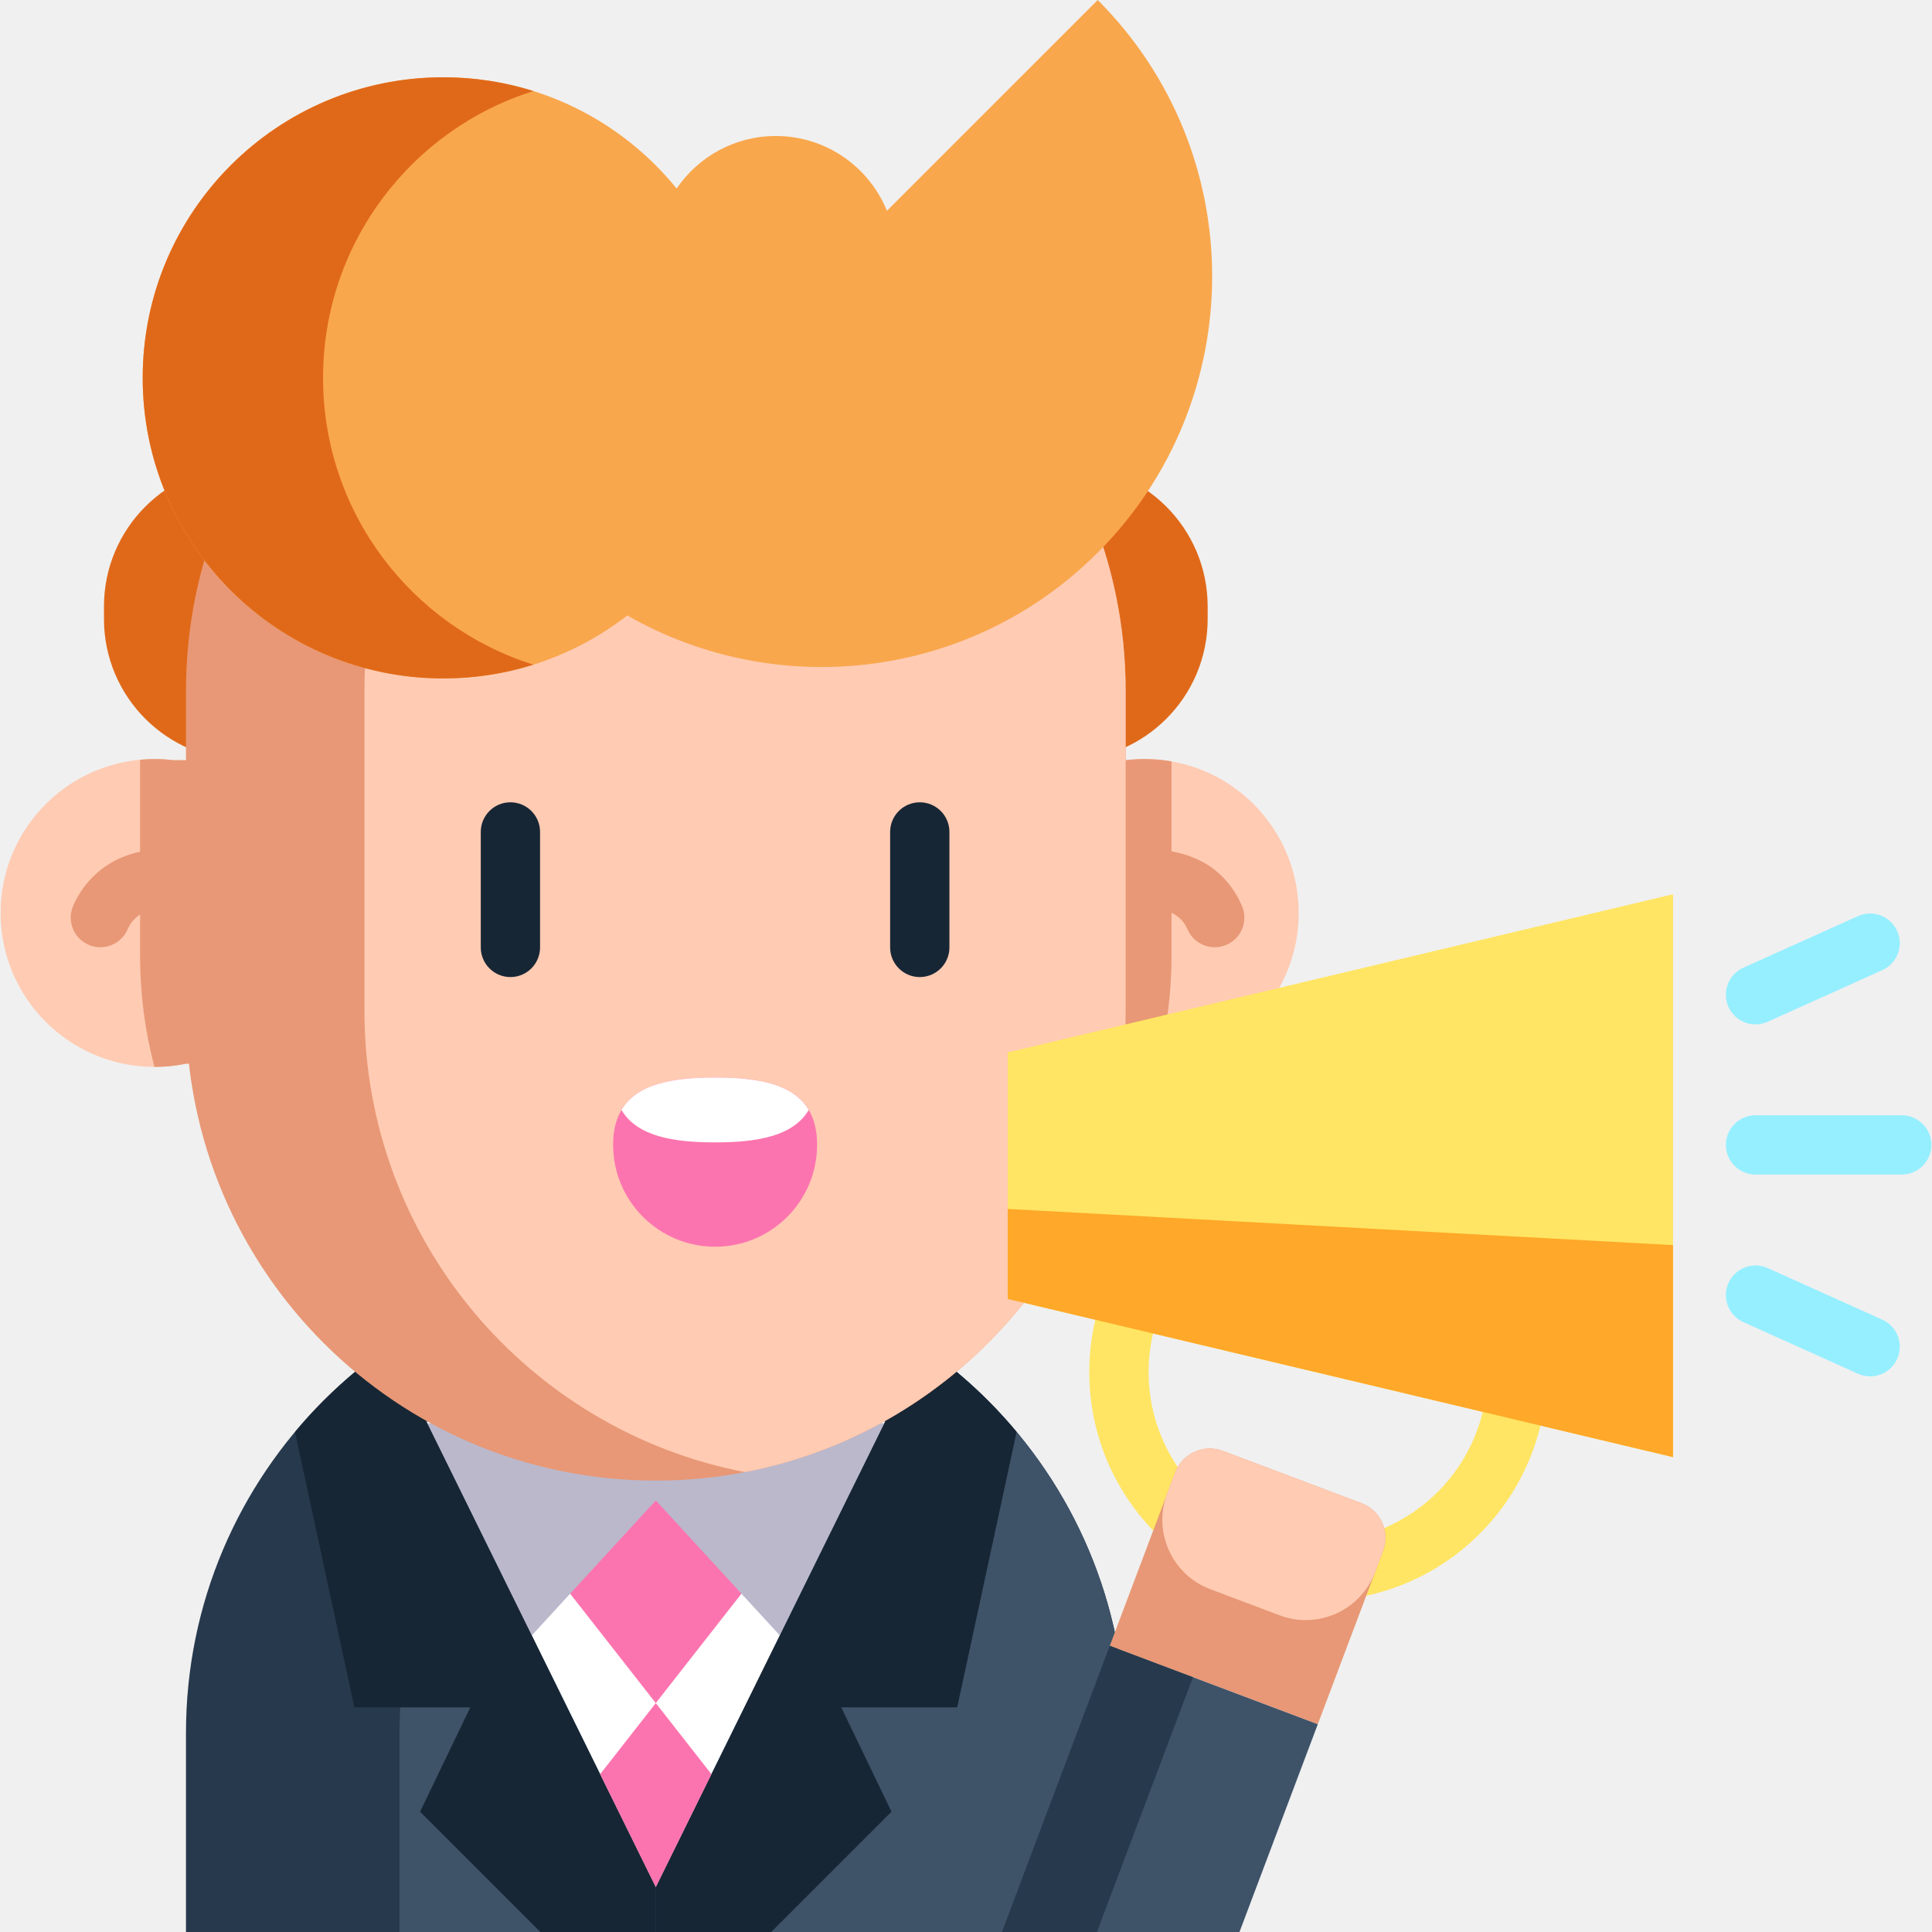
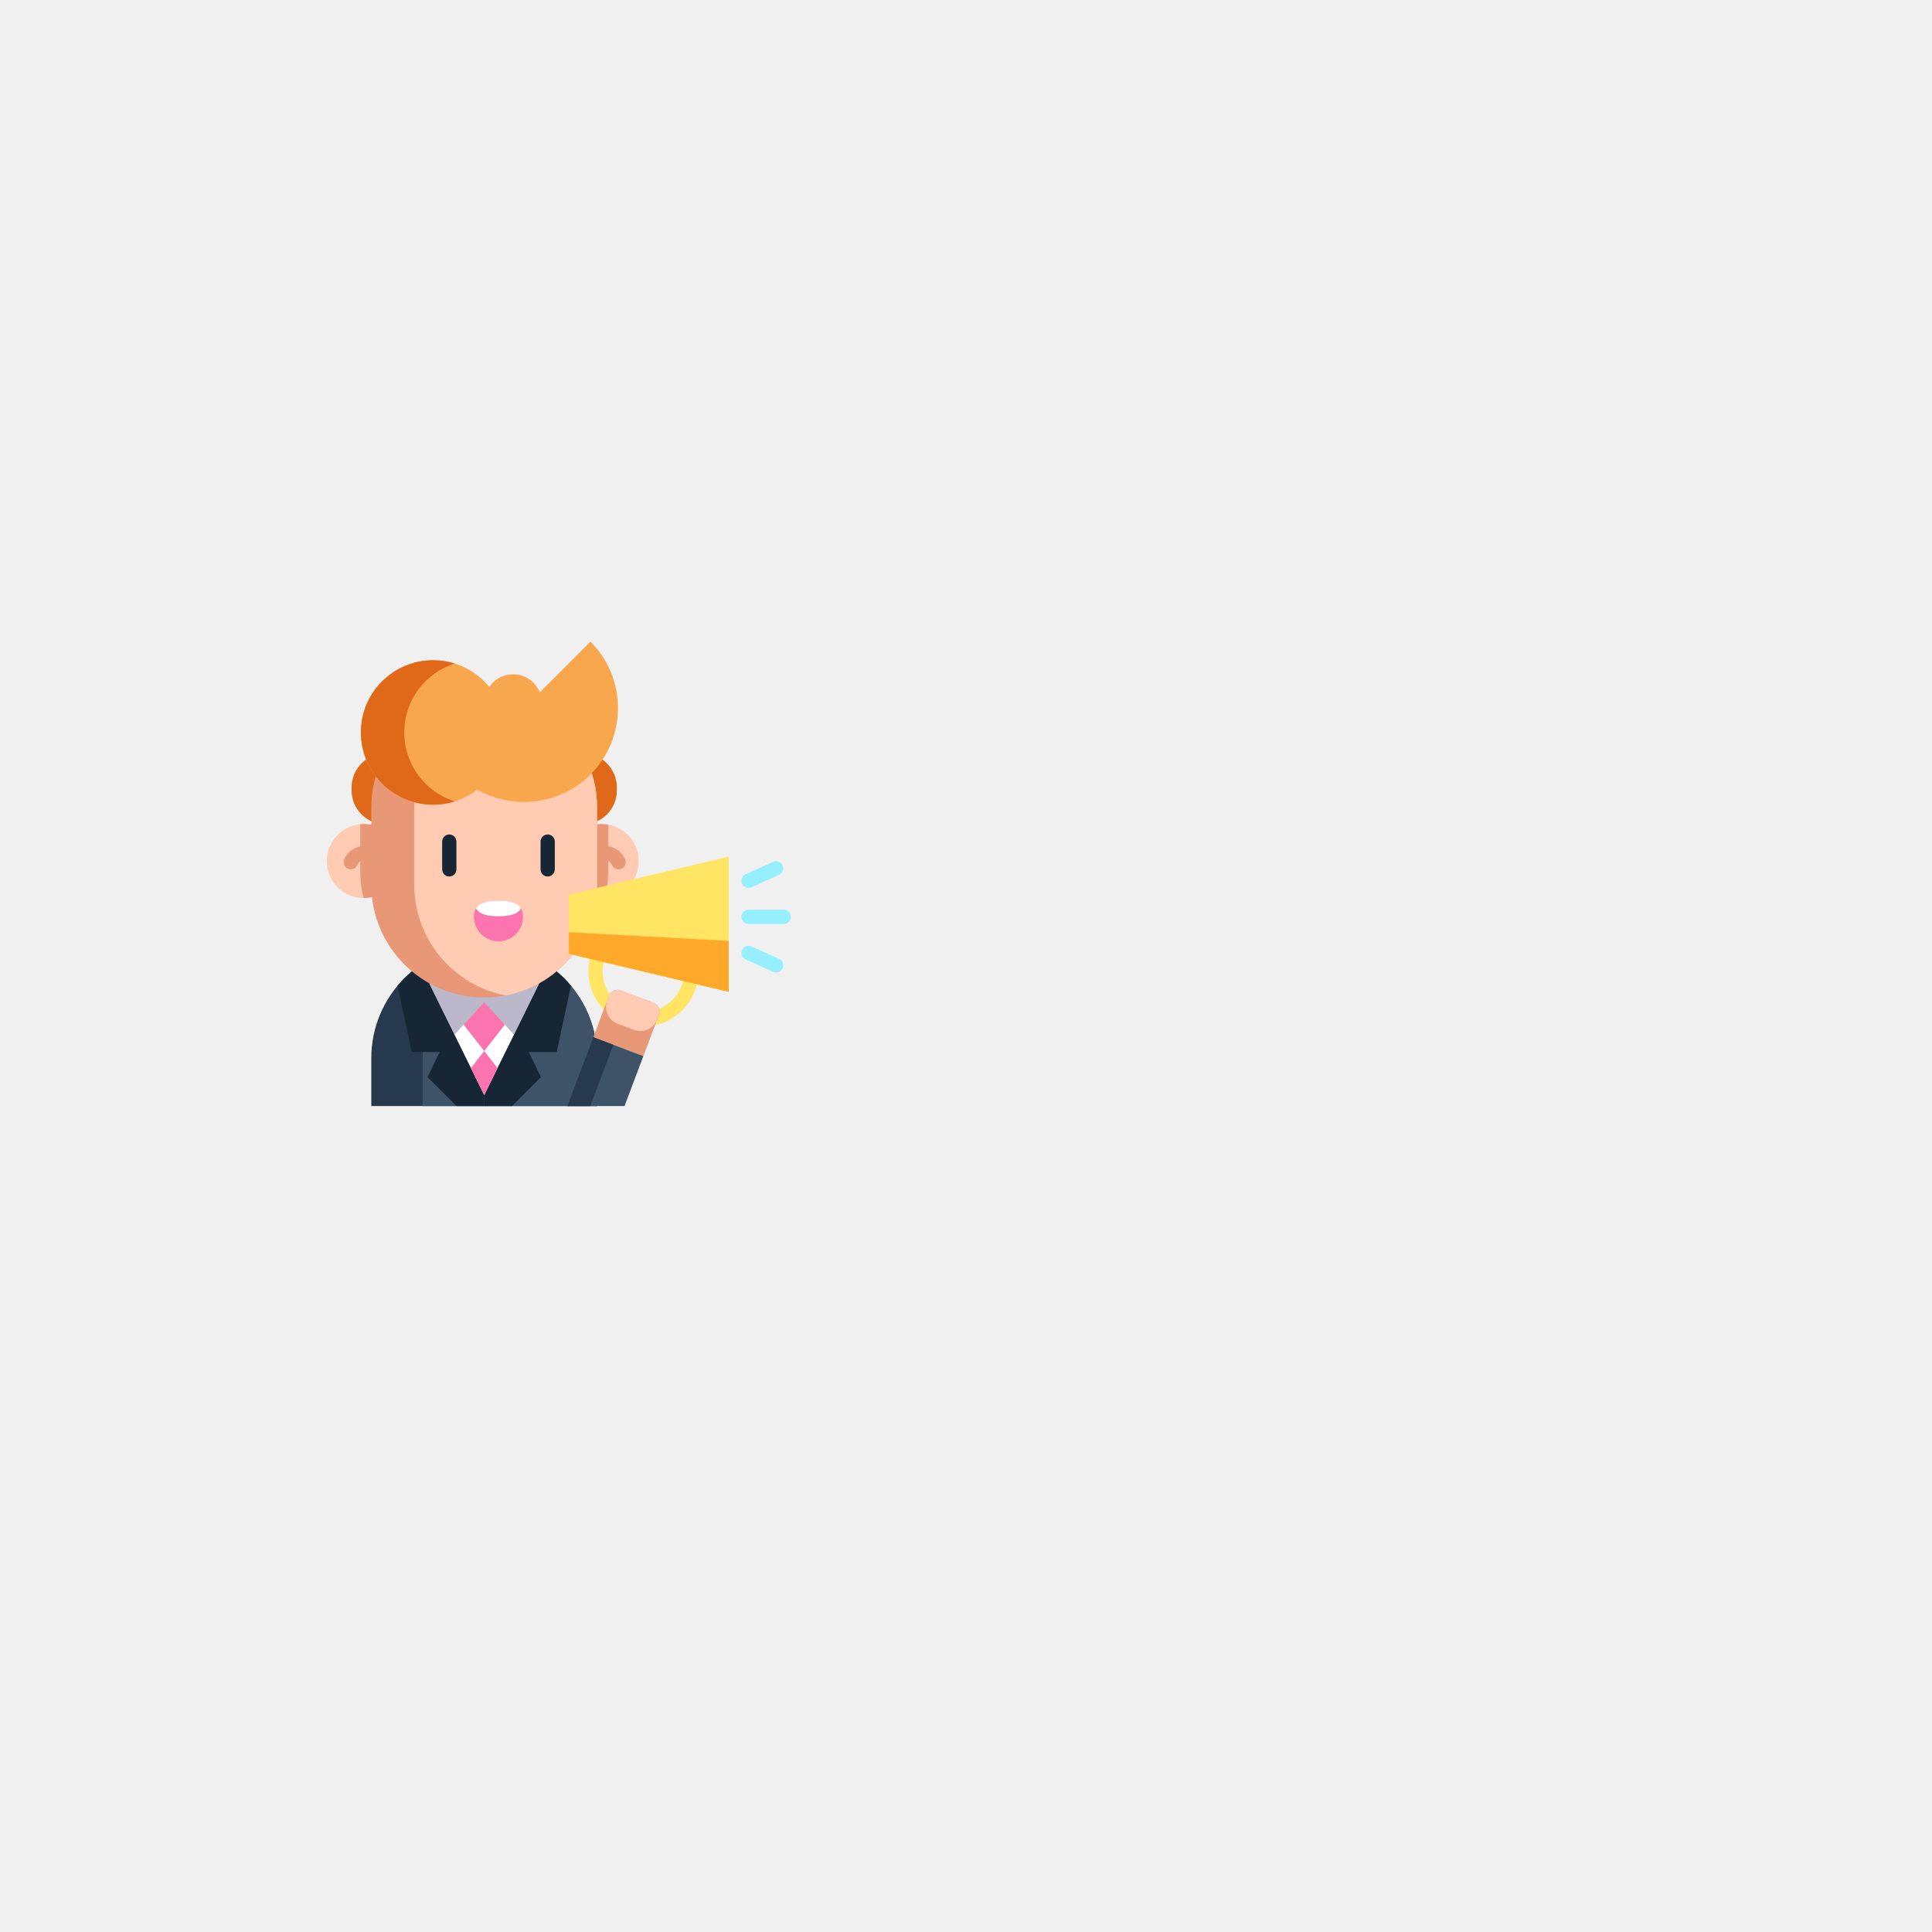
<svg xmlns="http://www.w3.org/2000/svg" version="1.1" id="Layer_1" x="0px" y="0px" viewBox="0 0 488.829 488.829" style="enable-background:new 0 0 488.829 488.829;" xml:space="preserve" width="512" height="512">
-   <g>
-     <path style="fill:#FFE563;" d="M333.48,405.045c-31.911,0-57.872-25.961-57.872-57.872s25.961-57.872,57.872-57.872   c31.91,0,57.871,25.961,57.871,57.872S365.39,405.045,333.48,405.045z M333.48,304.302c-23.64,0-42.872,19.232-42.872,42.872   s19.232,42.872,42.872,42.872s42.871-19.232,42.871-42.872S357.12,304.302,333.48,304.302z" />
-     <path style="fill:#E06919;" d="M62.048,117.704h207.768c19.741,0,35.744,16.003,35.744,35.744v3.151   c0,19.741-16.003,35.744-35.744,35.744H62.048c-19.741,0-35.744-16.003-35.744-35.744v-3.151   C26.304,133.707,42.307,117.704,62.048,117.704z" />
-     <path style="fill:#FFCBB3;" d="M328.588,230.994c0,20.455-15.753,37.218-35.784,38.821c-1.045,0.089-2.107,0.133-3.17,0.133   c-2.727,0-5.384-0.275-7.952-0.815H47.058c-2.568,0.54-5.225,0.815-7.952,0.815H39.08c-21.509-0.018-38.927-17.444-38.927-38.953   c0-20.278,15.496-36.934,35.296-38.768c1.204-0.124,2.426-0.177,3.657-0.177c1.638,0,3.241,0.097,4.826,0.292h240.876   c1.585-0.195,3.188-0.292,4.826-0.292c2.311,0,4.578,0.204,6.774,0.593C314.694,195.84,328.588,211.796,328.588,230.994z" />
-     <path style="fill:#E89876;" d="M296.408,192.643v49.34c0,9.581-1.248,18.906-3.604,27.832c-1.045,0.089-2.107,0.133-3.17,0.133   c-2.727,0-5.384-0.275-7.952-0.815H47.058c-2.568,0.54-5.225,0.815-7.952,0.815H39.08c-2.373-8.97-3.63-18.33-3.63-27.964v-49.757   c1.204-0.124,2.426-0.177,3.657-0.177c1.638,0,3.241,0.097,4.826,0.292h240.876c1.585-0.195,3.188-0.292,4.826-0.292   C291.945,192.05,294.212,192.253,296.408,192.643z" />
-     <path style="fill:#E89876;" d="M307.351,239.668c-2.896,0-5.653-1.687-6.882-4.511c-3.133-7.208-12.597-4.903-13.666-4.616   c-3.992,1.13-8.107-1.19-9.237-5.174c-1.132-3.985,1.208-8.139,5.192-9.27c7.938-2.253,24.729-2.418,31.467,13.08   c1.651,3.799-0.089,8.217-3.888,9.868C309.364,239.468,308.349,239.668,307.351,239.668z" />
-     <path style="fill:#E89876;" d="M25.392,239.667c-0.999,0-2.015-0.201-2.989-0.625c-3.798-1.653-5.537-6.072-3.884-9.87   c3.811-8.755,13.714-16.875,30.089-13.412c4.052,0.858,6.642,4.838,5.785,8.89c-0.857,4.052-4.836,6.641-8.89,5.785   c-3.821-0.809-10.621-1.27-13.23,4.723C31.044,237.981,28.287,239.667,25.392,239.667z" />
-     <path style="fill:#27394C;" d="M284.807,438.433v50.394H47.057v-50.394c0-65.652,53.219-118.879,118.871-118.879   c9.289,0,18.33,1.071,27.008,3.082c21.987,5.109,41.628,16.32,57.053,31.737C271.498,375.89,284.807,405.607,284.807,438.433z" />
-     <path style="fill:#3E5268;" d="M284.807,438.433v50.394H101.073v-50.394c0-56.363,39.228-103.569,91.863-115.798   c21.987,5.109,41.628,16.32,57.053,31.737C271.498,375.89,284.807,405.607,284.807,438.433z" />
-     <polyline style="fill:#FFFFFF;" points="107.876,359.673 165.927,477.479 223.979,359.673  " />
-     <polyline style="fill:#FC74AF;" points="114.902,365.733 165.927,430.909 216.952,365.733  " />
-     <polyline style="fill:#BBB8CC;" points="223.779,360.087 197.311,413.798 165.928,379.637 165.93,379.637 134.548,413.798    108.08,360.087  " />
-     <path style="fill:#172635;" d="M165.93,477.479v11.35h-29.2l-30.44-30.44l12.71-26.39H89.67l-15.03-69.69   c6.9-8.29,14.92-15.61,23.82-21.75L165.93,477.479z" />
-     <path style="fill:#172635;" d="M165.924,477.479v11.35h29.2l30.44-30.44l-12.71-26.39h29.33l15.03-69.69   c-6.9-8.29-14.92-15.61-23.82-21.75L165.924,477.479z" />
-     <path style="fill:#E89876;" d="M284.807,174.791v80.953c0,57.93-41.442,106.181-96.299,116.728   c-7.305,1.408-14.859,2.143-22.58,2.143c-65.652,0-118.871-53.219-118.871-118.871v-80.953   c0-65.651,53.219-118.879,118.871-118.879c7.722,0,15.275,0.735,22.58,2.143c23.776,4.569,45.028,16.223,61.481,32.675   C271.498,112.248,284.807,141.965,284.807,174.791z" />
-     <path style="fill:#FFCBB3;" d="M284.807,174.791v80.953c0,57.93-41.442,106.181-96.299,116.728   c-54.857-10.547-96.299-58.798-96.299-116.728v-80.953c0-57.93,41.442-106.19,96.299-116.736   c23.776,4.569,45.028,16.223,61.481,32.675C271.498,112.248,284.807,141.965,284.807,174.791z" />
-     <g>
-       <g>
-         <path style="fill:#172635;" d="M129.145,247.215c-4.142,0-7.5-3.358-7.5-7.5v-29.22c0-4.142,3.358-7.5,7.5-7.5s7.5,3.358,7.5,7.5     v29.22C136.645,243.857,133.287,247.215,129.145,247.215z" />
-         <path style="fill:#172635;" d="M232.72,247.215c-4.142,0-7.5-3.358-7.5-7.5v-29.22c0-4.142,3.358-7.5,7.5-7.5s7.5,3.358,7.5,7.5     v29.22C240.22,243.857,236.862,247.215,232.72,247.215z" />
+   <defs id="defs1003" />
+   <g id="g998" transform="matrix(0.240367,0,0,0.240367,82.63415,162.345)">
+     <path style="fill:#ffe563" d="m 333.48,405.045 c -31.911,0 -57.872,-25.961 -57.872,-57.872 0,-31.911 25.961,-57.872 57.872,-57.872 31.91,0 57.871,25.961 57.871,57.872 0,31.911 -25.961,57.872 -57.871,57.872 z m 0,-100.743 c -23.64,0 -42.872,19.232 -42.872,42.872 0,23.64 19.232,42.872 42.872,42.872 23.64,0 42.871,-19.232 42.871,-42.872 0,-23.64 -19.231,-42.872 -42.871,-42.872 z" id="path930" />
+     <path style="fill:#e06919" d="m 62.048,117.704 h 207.768 c 19.741,0 35.744,16.003 35.744,35.744 v 3.151 c 0,19.741 -16.003,35.744 -35.744,35.744 H 62.048 c -19.741,0 -35.744,-16.003 -35.744,-35.744 v -3.151 c 0,-19.741 16.003,-35.744 35.744,-35.744 z" id="path932" />
+     <path style="fill:#ffcbb3" d="m 328.588,230.994 c 0,20.455 -15.753,37.218 -35.784,38.821 -1.045,0.089 -2.107,0.133 -3.17,0.133 -2.727,0 -5.384,-0.275 -7.952,-0.815 H 47.058 c -2.568,0.54 -5.225,0.815 -7.952,0.815 H 39.08 C 17.571,269.93 0.153,252.504 0.153,230.995 c 0,-20.278 15.496,-36.934 35.296,-38.768 1.204,-0.124 2.426,-0.177 3.657,-0.177 1.638,0 3.241,0.097 4.826,0.292 h 240.876 c 1.585,-0.195 3.188,-0.292 4.826,-0.292 2.311,0 4.578,0.204 6.774,0.593 18.286,3.197 32.18,19.153 32.18,38.351 z" id="path934" />
+     <path style="fill:#e89876" d="m 296.408,192.643 v 49.34 c 0,9.581 -1.248,18.906 -3.604,27.832 -1.045,0.089 -2.107,0.133 -3.17,0.133 -2.727,0 -5.384,-0.275 -7.952,-0.815 H 47.058 c -2.568,0.54 -5.225,0.815 -7.952,0.815 H 39.08 c -2.373,-8.97 -3.63,-18.33 -3.63,-27.964 v -49.757 c 1.204,-0.124 2.426,-0.177 3.657,-0.177 1.638,0 3.241,0.097 4.826,0.292 h 240.876 c 1.585,-0.195 3.188,-0.292 4.826,-0.292 2.31,0 4.577,0.203 6.773,0.593 z" id="path936" />
+     <path style="fill:#e89876" d="m 307.351,239.668 c -2.896,0 -5.653,-1.687 -6.882,-4.511 -3.133,-7.208 -12.597,-4.903 -13.666,-4.616 -3.992,1.13 -8.107,-1.19 -9.237,-5.174 -1.132,-3.985 1.208,-8.139 5.192,-9.27 7.938,-2.253 24.729,-2.418 31.467,13.08 1.651,3.799 -0.089,8.217 -3.888,9.868 -0.973,0.423 -1.988,0.623 -2.986,0.623 z" id="path938" />
+     <path style="fill:#e89876" d="m 25.392,239.667 c -0.999,0 -2.015,-0.201 -2.989,-0.625 -3.798,-1.653 -5.537,-6.072 -3.884,-9.87 3.811,-8.755 13.714,-16.875 30.089,-13.412 4.052,0.858 6.642,4.838 5.785,8.89 -0.857,4.052 -4.836,6.641 -8.89,5.785 -3.821,-0.809 -10.621,-1.27 -13.23,4.723 -1.229,2.823 -3.986,4.509 -6.881,4.509 z" id="path940" />
+     <path style="fill:#27394c" d="m 284.807,438.433 v 50.394 H 47.057 v -50.394 c 0,-65.652 53.219,-118.879 118.871,-118.879 9.289,0 18.33,1.071 27.008,3.082 21.987,5.109 41.628,16.32 57.053,31.737 21.509,21.517 34.818,51.234 34.818,84.06 z" id="path942" />
+     <path style="fill:#3e5268" d="m 284.807,438.433 v 50.394 H 101.073 v -50.394 c 0,-56.363 39.228,-103.569 91.863,-115.798 21.987,5.109 41.628,16.32 57.053,31.737 21.509,21.518 34.818,51.235 34.818,84.061 z" id="path944" />
+     <polyline style="fill:#ffffff" points="107.876,359.673 165.927,477.479 223.979,359.673  " id="polyline946" />
+     <polyline style="fill:#fc74af" points="114.902,365.733 165.927,430.909 216.952,365.733  " id="polyline948" />
+     <polyline style="fill:#bbb8cc" points="223.779,360.087 197.311,413.798 165.928,379.637 165.93,379.637 134.548,413.798    108.08,360.087  " id="polyline950" />
+     <path style="fill:#172635" d="m 165.93,477.479 v 11.35 h -29.2 L 106.29,458.389 119,431.999 H 89.67 l -15.03,-69.69 c 6.9,-8.29 14.92,-15.61 23.82,-21.75 z" id="path952" />
+     <path style="fill:#172635" d="m 165.924,477.479 v 11.35 h 29.2 l 30.44,-30.44 -12.71,-26.39 h 29.33 l 15.03,-69.69 c -6.9,-8.29 -14.92,-15.61 -23.82,-21.75 z" id="path954" />
+     <path style="fill:#e89876" d="m 284.807,174.791 v 80.953 c 0,57.93 -41.442,106.181 -96.299,116.728 -7.305,1.408 -14.859,2.143 -22.58,2.143 -65.652,0 -118.871,-53.219 -118.871,-118.871 v -80.953 c 0,-65.651 53.219,-118.879 118.871,-118.879 7.722,0 15.275,0.735 22.58,2.143 23.776,4.569 45.028,16.223 61.481,32.675 21.509,21.518 34.818,51.235 34.818,84.061 z" id="path956" />
+     <path style="fill:#ffcbb3" d="m 284.807,174.791 v 80.953 c 0,57.93 -41.442,106.181 -96.299,116.728 C 133.651,361.925 92.209,313.674 92.209,255.744 v -80.953 c 0,-57.93 41.442,-106.19 96.299,-116.736 23.776,4.569 45.028,16.223 61.481,32.675 21.509,21.518 34.818,51.235 34.818,84.061 z" id="path958" />
+     <g id="g966">
+       <g id="g964">
+         <path style="fill:#172635" d="m 129.145,247.215 c -4.142,0 -7.5,-3.358 -7.5,-7.5 v -29.22 c 0,-4.142 3.358,-7.5 7.5,-7.5 4.142,0 7.5,3.358 7.5,7.5 v 29.22 c 0,4.142 -3.358,7.5 -7.5,7.5 z" id="path960" />
+         <path style="fill:#172635" d="m 232.72,247.215 c -4.142,0 -7.5,-3.358 -7.5,-7.5 v -29.22 c 0,-4.142 3.358,-7.5 7.5,-7.5 4.142,0 7.5,3.358 7.5,7.5 v 29.22 c 0,4.142 -3.358,7.5 -7.5,7.5 z" id="path962" />
      </g>
    </g>
-     <path style="fill:#F9A74D;" d="M277.739,0l-53.33,53.33c-4.517-11.093-15.392-18.921-28.108-18.921   c-10.435,0-19.636,5.269-25.099,13.289c-13.937-17.17-35.204-28.145-59.045-28.145c-42.002,0-76.052,34.05-76.052,76.052   s34.05,76.052,76.052,76.052c17.546,0,33.692-5.958,46.56-15.939c37.768,21.646,86.764,16.361,119.023-15.897   C316.349,101.209,316.349,38.61,277.739,0z" />
-     <path style="fill:#E06919;" d="M81.742,95.605c0,34.048,22.377,62.878,53.224,72.566c-7.187,2.268-14.857,3.485-22.81,3.485   c-42.002,0-76.05-34.048-76.05-76.05s34.049-76.05,76.05-76.05c7.953,0,15.607,1.217,22.81,3.485   C104.118,32.727,81.742,61.556,81.742,95.605z" />
-     <polygon style="fill:#FC74AF;" points="180.007,448.899 165.927,477.479 151.847,448.899 165.927,430.909  " />
-     <path style="fill:#FC74AF;" d="M206.738,289.643c0,14.25-11.55,25.8-25.8,25.8c-14.26,0-25.81-11.55-25.81-25.8   c0-3.63,0.75-6.52,2.12-8.8c3.94-6.68,13.06-8.21,23.69-8.21c10.62,0,19.74,1.53,23.68,8.21   C205.988,283.123,206.738,286.013,206.738,289.643z" />
-     <path style="fill:#FFFFFF;" d="M204.617,280.843c-3.95,6.67-13.07,8.2-23.68,8.2c-10.62,0-19.74-1.53-23.69-8.2   c3.94-6.68,13.06-8.21,23.69-8.21C191.558,272.633,200.678,274.163,204.617,280.843z" />
-     <polygon style="fill:#FFE563;" points="423.299,226.261 423.299,368.679 254.968,328.655 254.968,266.285  " />
-     <path style="fill:#E89876;" d="M349.957,392.403l-16.535,43.867l-52.635-19.84l16.535-43.867c1.827-4.847,7.235-7.286,12.073-5.463   l35.099,13.23C349.332,382.154,351.784,387.556,349.957,392.403z" />
-     <polygon style="fill:#FFA829;" points="423.299,315.032 423.299,368.679 254.968,328.655 254.968,305.884  " />
-     <path style="fill:#FFCBB3;" d="M349.952,392.403l-2.02,5.37c-0.02,0.05-0.04,0.1-0.06,0.15c-3.7,9.59-14.47,14.41-24.11,10.78   l-13.87-5.23l-3.67-1.38c-9.6-3.62-14.5-14.3-11.01-23.93c0.02-0.08,0.05-0.15,0.08-0.23l2.03-5.37c1.82-4.85,7.23-7.29,12.07-5.46   l21.08,7.95c0.04,0.01,0.09,0.02,0.13,0.04l13.89,5.24C349.332,382.153,351.782,387.553,349.952,392.403z" />
-     <polygon style="fill:#3E5268;" points="333.419,436.269 313.609,488.829 253.509,488.829 280.788,416.429  " />
-     <polygon style="fill:#27394C;" points="301.839,424.359 277.538,488.829 253.509,488.829 280.788,416.429  " />
-     <path style="fill:#96EFFF;" d="M481.176,297.183h-36.997c-4.143,0-7.5-3.358-7.5-7.5s3.357-7.5,7.5-7.5h36.997   c4.143,0,7.5,3.358,7.5,7.5S485.319,297.183,481.176,297.183z" />
-     <g>
-       <path style="fill:#96EFFF;" d="M444.183,259.186c-2.86,0-5.592-1.645-6.843-4.423c-1.7-3.777-0.018-8.217,3.76-9.918l29-13.057    c3.775-1.7,8.217-0.017,9.918,3.76c1.7,3.777,0.018,8.217-3.76,9.918l-29,13.057C446.259,258.973,445.212,259.186,444.183,259.186    z" />
-       <path style="fill:#96EFFF;" d="M473.175,348.241c-1.03,0-2.076-0.213-3.075-0.663l-29-13.057c-3.777-1.701-5.46-6.141-3.76-9.918    c1.702-3.778,6.146-5.458,9.918-3.76l29,13.057c3.777,1.701,5.46,6.141,3.76,9.918    C478.767,346.596,476.035,348.241,473.175,348.241z" />
+     <path style="fill:#f9a74d" d="m 277.739,0 -53.33,53.33 c -4.517,-11.093 -15.392,-18.921 -28.108,-18.921 -10.435,0 -19.636,5.269 -25.099,13.289 -13.937,-17.17 -35.204,-28.145 -59.045,-28.145 -42.002,0 -76.052,34.05 -76.052,76.052 0,42.002 34.05,76.052 76.052,76.052 17.546,0 33.692,-5.958 46.56,-15.939 37.768,21.646 86.764,16.361 119.023,-15.897 C 316.349,101.209 316.349,38.61 277.739,0 Z" id="path968" />
+     <path style="fill:#e06919" d="m 81.742,95.605 c 0,34.048 22.377,62.878 53.224,72.566 -7.187,2.268 -14.857,3.485 -22.81,3.485 -42.002,0 -76.05,-34.048 -76.05,-76.05 0,-42.002 34.049,-76.05 76.05,-76.05 7.953,0 15.607,1.217 22.81,3.485 -30.848,9.686 -53.224,38.515 -53.224,72.564 z" id="path970" />
+     <polygon style="fill:#fc74af" points="151.847,448.899 165.927,430.909 180.007,448.899 165.927,477.479 " id="polygon972" />
+     <path style="fill:#fc74af" d="m 206.738,289.643 c 0,14.25 -11.55,25.8 -25.8,25.8 -14.26,0 -25.81,-11.55 -25.81,-25.8 0,-3.63 0.75,-6.52 2.12,-8.8 3.94,-6.68 13.06,-8.21 23.69,-8.21 10.62,0 19.74,1.53 23.68,8.21 1.37,2.28 2.12,5.17 2.12,8.8 z" id="path974" />
+     <path style="fill:#ffffff" d="m 204.617,280.843 c -3.95,6.67 -13.07,8.2 -23.68,8.2 -10.62,0 -19.74,-1.53 -23.69,-8.2 3.94,-6.68 13.06,-8.21 23.69,-8.21 10.621,0 19.741,1.53 23.68,8.21 z" id="path976" />
+     <polygon style="fill:#ffe563" points="254.968,328.655 254.968,266.285 423.299,226.261 423.299,368.679 " id="polygon978" />
+     <path style="fill:#e89876" d="m 349.957,392.403 -16.535,43.867 -52.635,-19.84 16.535,-43.867 c 1.827,-4.847 7.235,-7.286 12.073,-5.463 l 35.099,13.23 c 4.838,1.824 7.29,7.226 5.463,12.073 z" id="path980" />
+     <polygon style="fill:#ffa829" points="254.968,328.655 254.968,305.884 423.299,315.032 423.299,368.679 " id="polygon982" />
+     <path style="fill:#ffcbb3" d="m 349.952,392.403 -2.02,5.37 c -0.02,0.05 -0.04,0.1 -0.06,0.15 -3.7,9.59 -14.47,14.41 -24.11,10.78 l -13.87,-5.23 -3.67,-1.38 c -9.6,-3.62 -14.5,-14.3 -11.01,-23.93 0.02,-0.08 0.05,-0.15 0.08,-0.23 l 2.03,-5.37 c 1.82,-4.85 7.23,-7.29 12.07,-5.46 l 21.08,7.95 c 0.04,0.01 0.09,0.02 0.13,0.04 l 13.89,5.24 c 4.84,1.82 7.29,7.22 5.46,12.07 z" id="path984" />
+     <polygon style="fill:#3e5268" points="253.509,488.829 280.788,416.429 333.419,436.269 313.609,488.829 " id="polygon986" />
+     <polygon style="fill:#27394c" points="253.509,488.829 280.788,416.429 301.839,424.359 277.538,488.829 " id="polygon988" />
+     <path style="fill:#96efff" d="m 481.176,297.183 h -36.997 c -4.143,0 -7.5,-3.358 -7.5,-7.5 0,-4.142 3.357,-7.5 7.5,-7.5 h 36.997 c 4.143,0 7.5,3.358 7.5,7.5 0,4.142 -3.357,7.5 -7.5,7.5 z" id="path990" />
+     <g id="g996">
+       <path style="fill:#96efff" d="m 444.183,259.186 c -2.86,0 -5.592,-1.645 -6.843,-4.423 -1.7,-3.777 -0.018,-8.217 3.76,-9.918 l 29,-13.057 c 3.775,-1.7 8.217,-0.017 9.918,3.76 1.7,3.777 0.018,8.217 -3.76,9.918 l -29,13.057 c -0.999,0.45 -2.046,0.663 -3.075,0.663 z" id="path992" />
+       <path style="fill:#96efff" d="m 473.175,348.241 c -1.03,0 -2.076,-0.213 -3.075,-0.663 l -29,-13.057 c -3.777,-1.701 -5.46,-6.141 -3.76,-9.918 1.702,-3.778 6.146,-5.458 9.918,-3.76 l 29,13.057 c 3.777,1.701 5.46,6.141 3.76,9.918 -1.251,2.778 -3.983,4.423 -6.843,4.423 z" id="path994" />
    </g>
  </g>
</svg>
